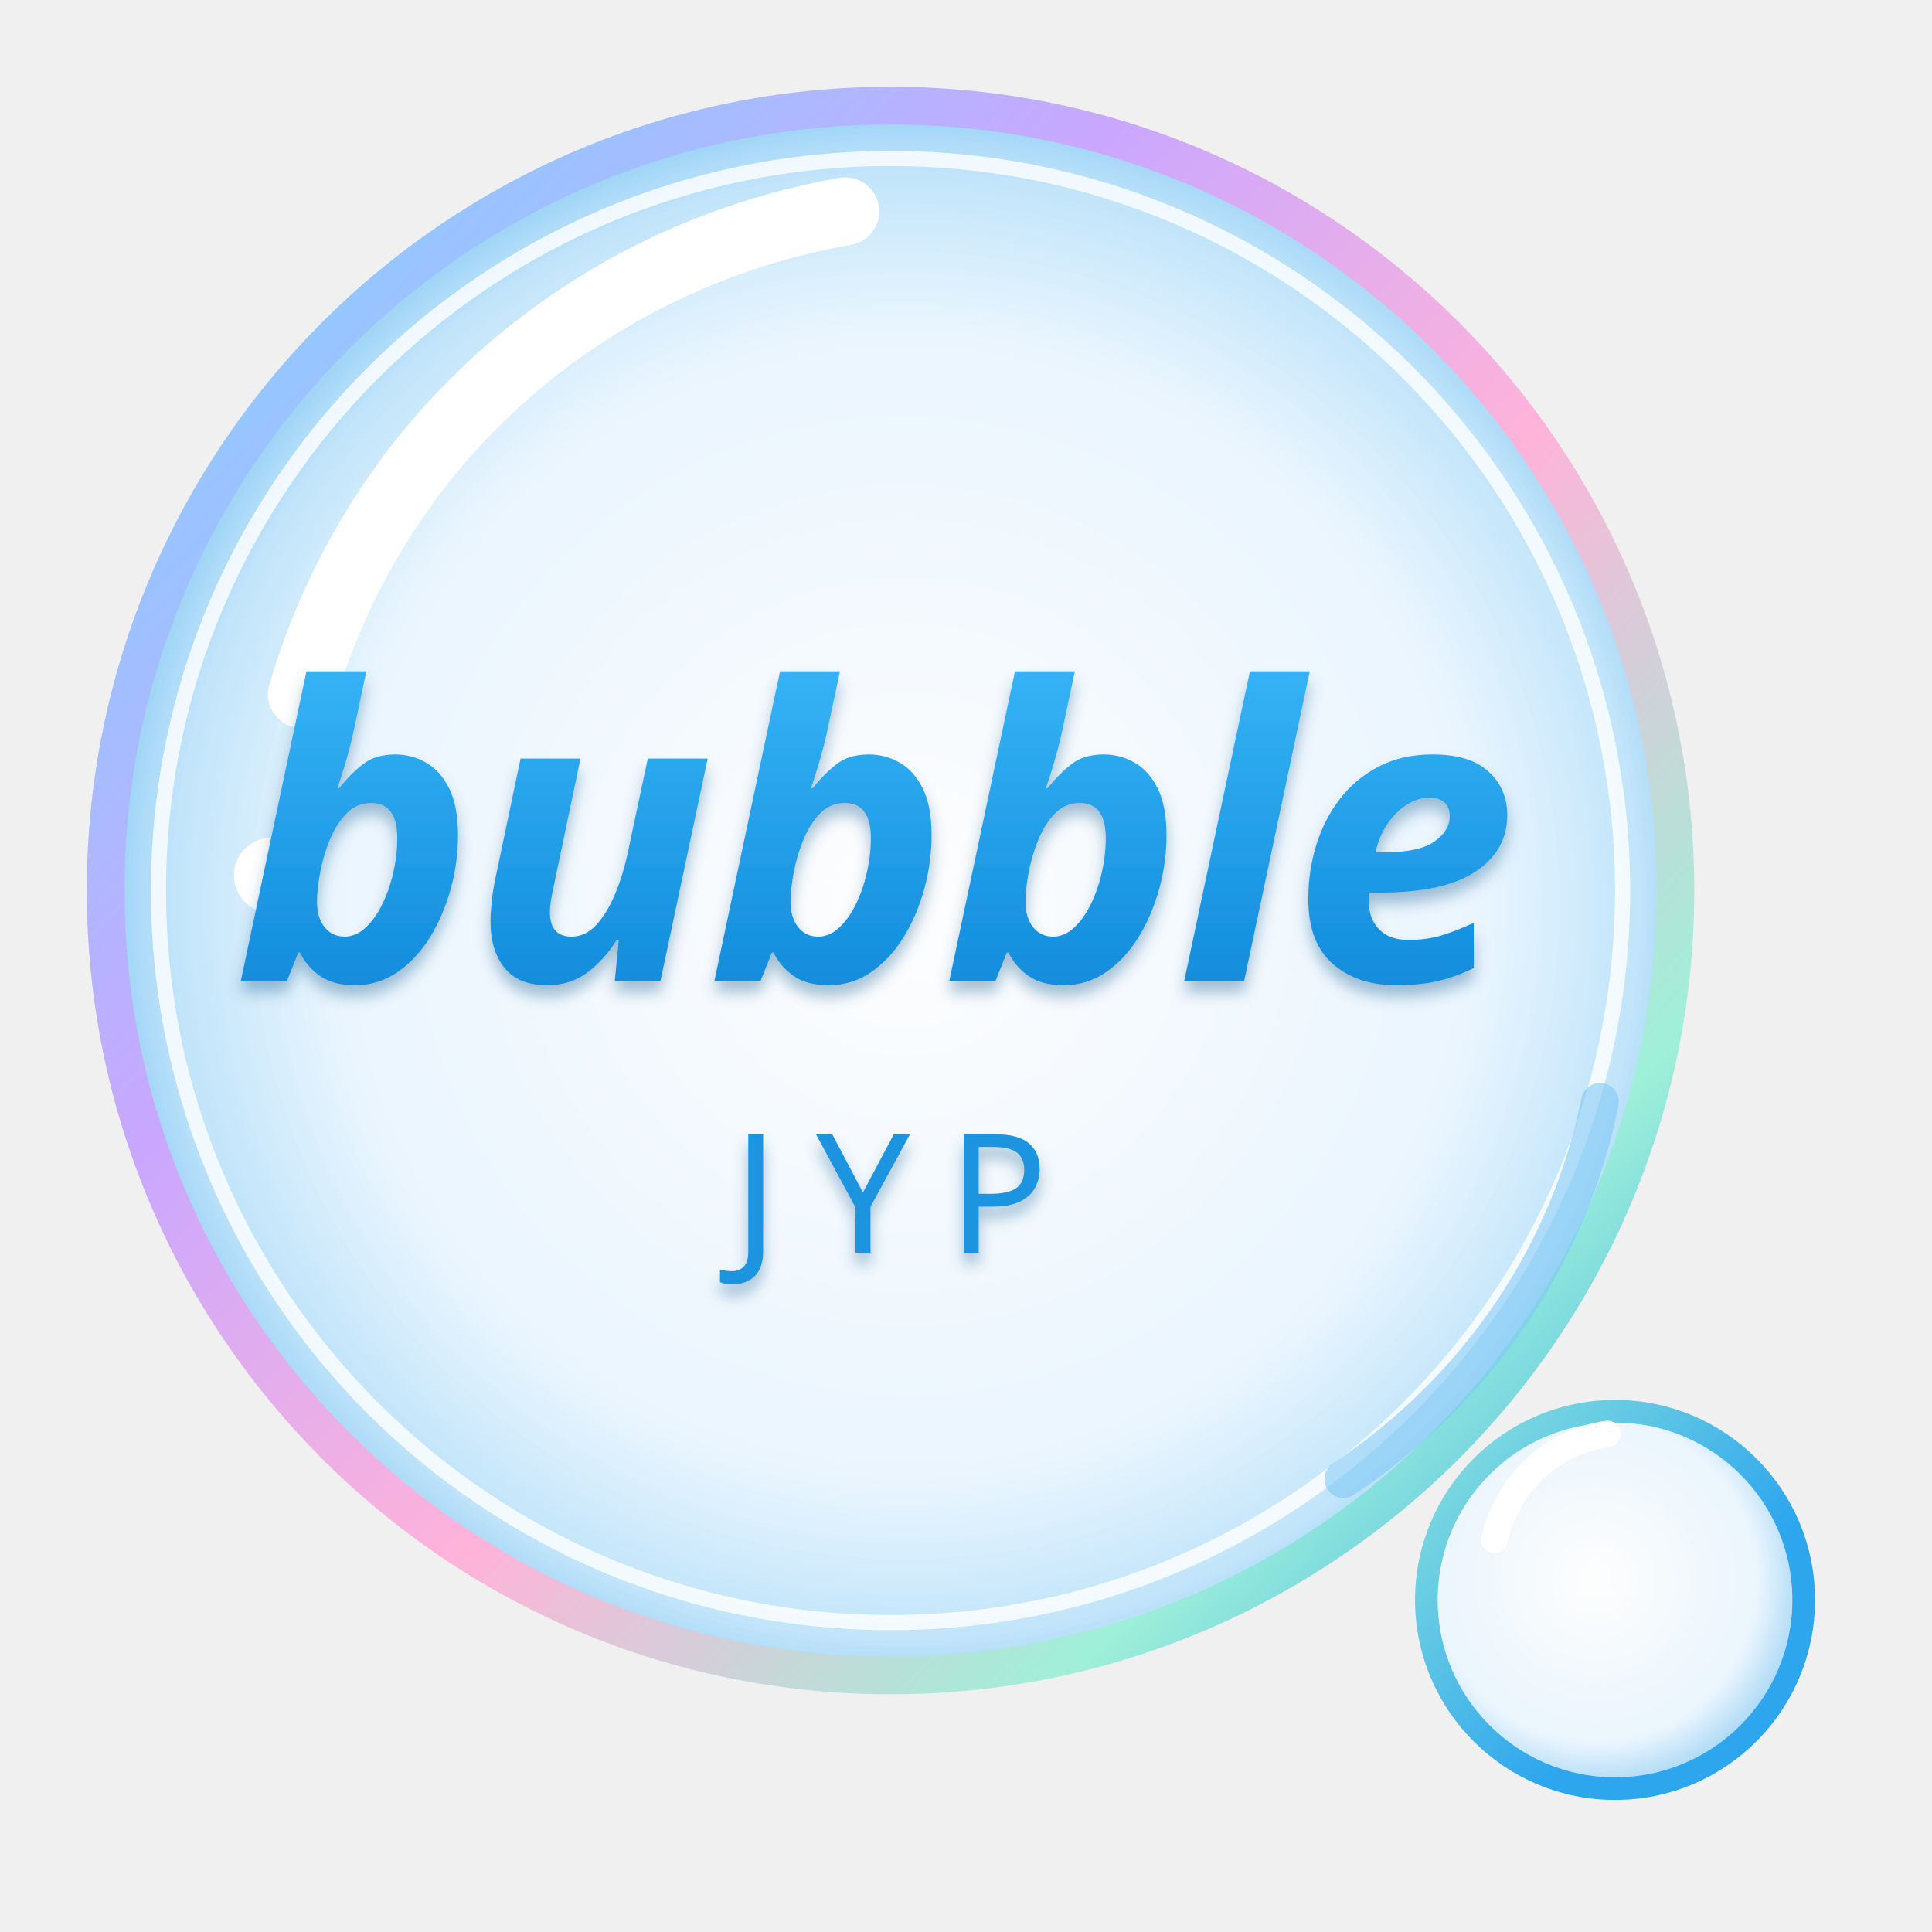
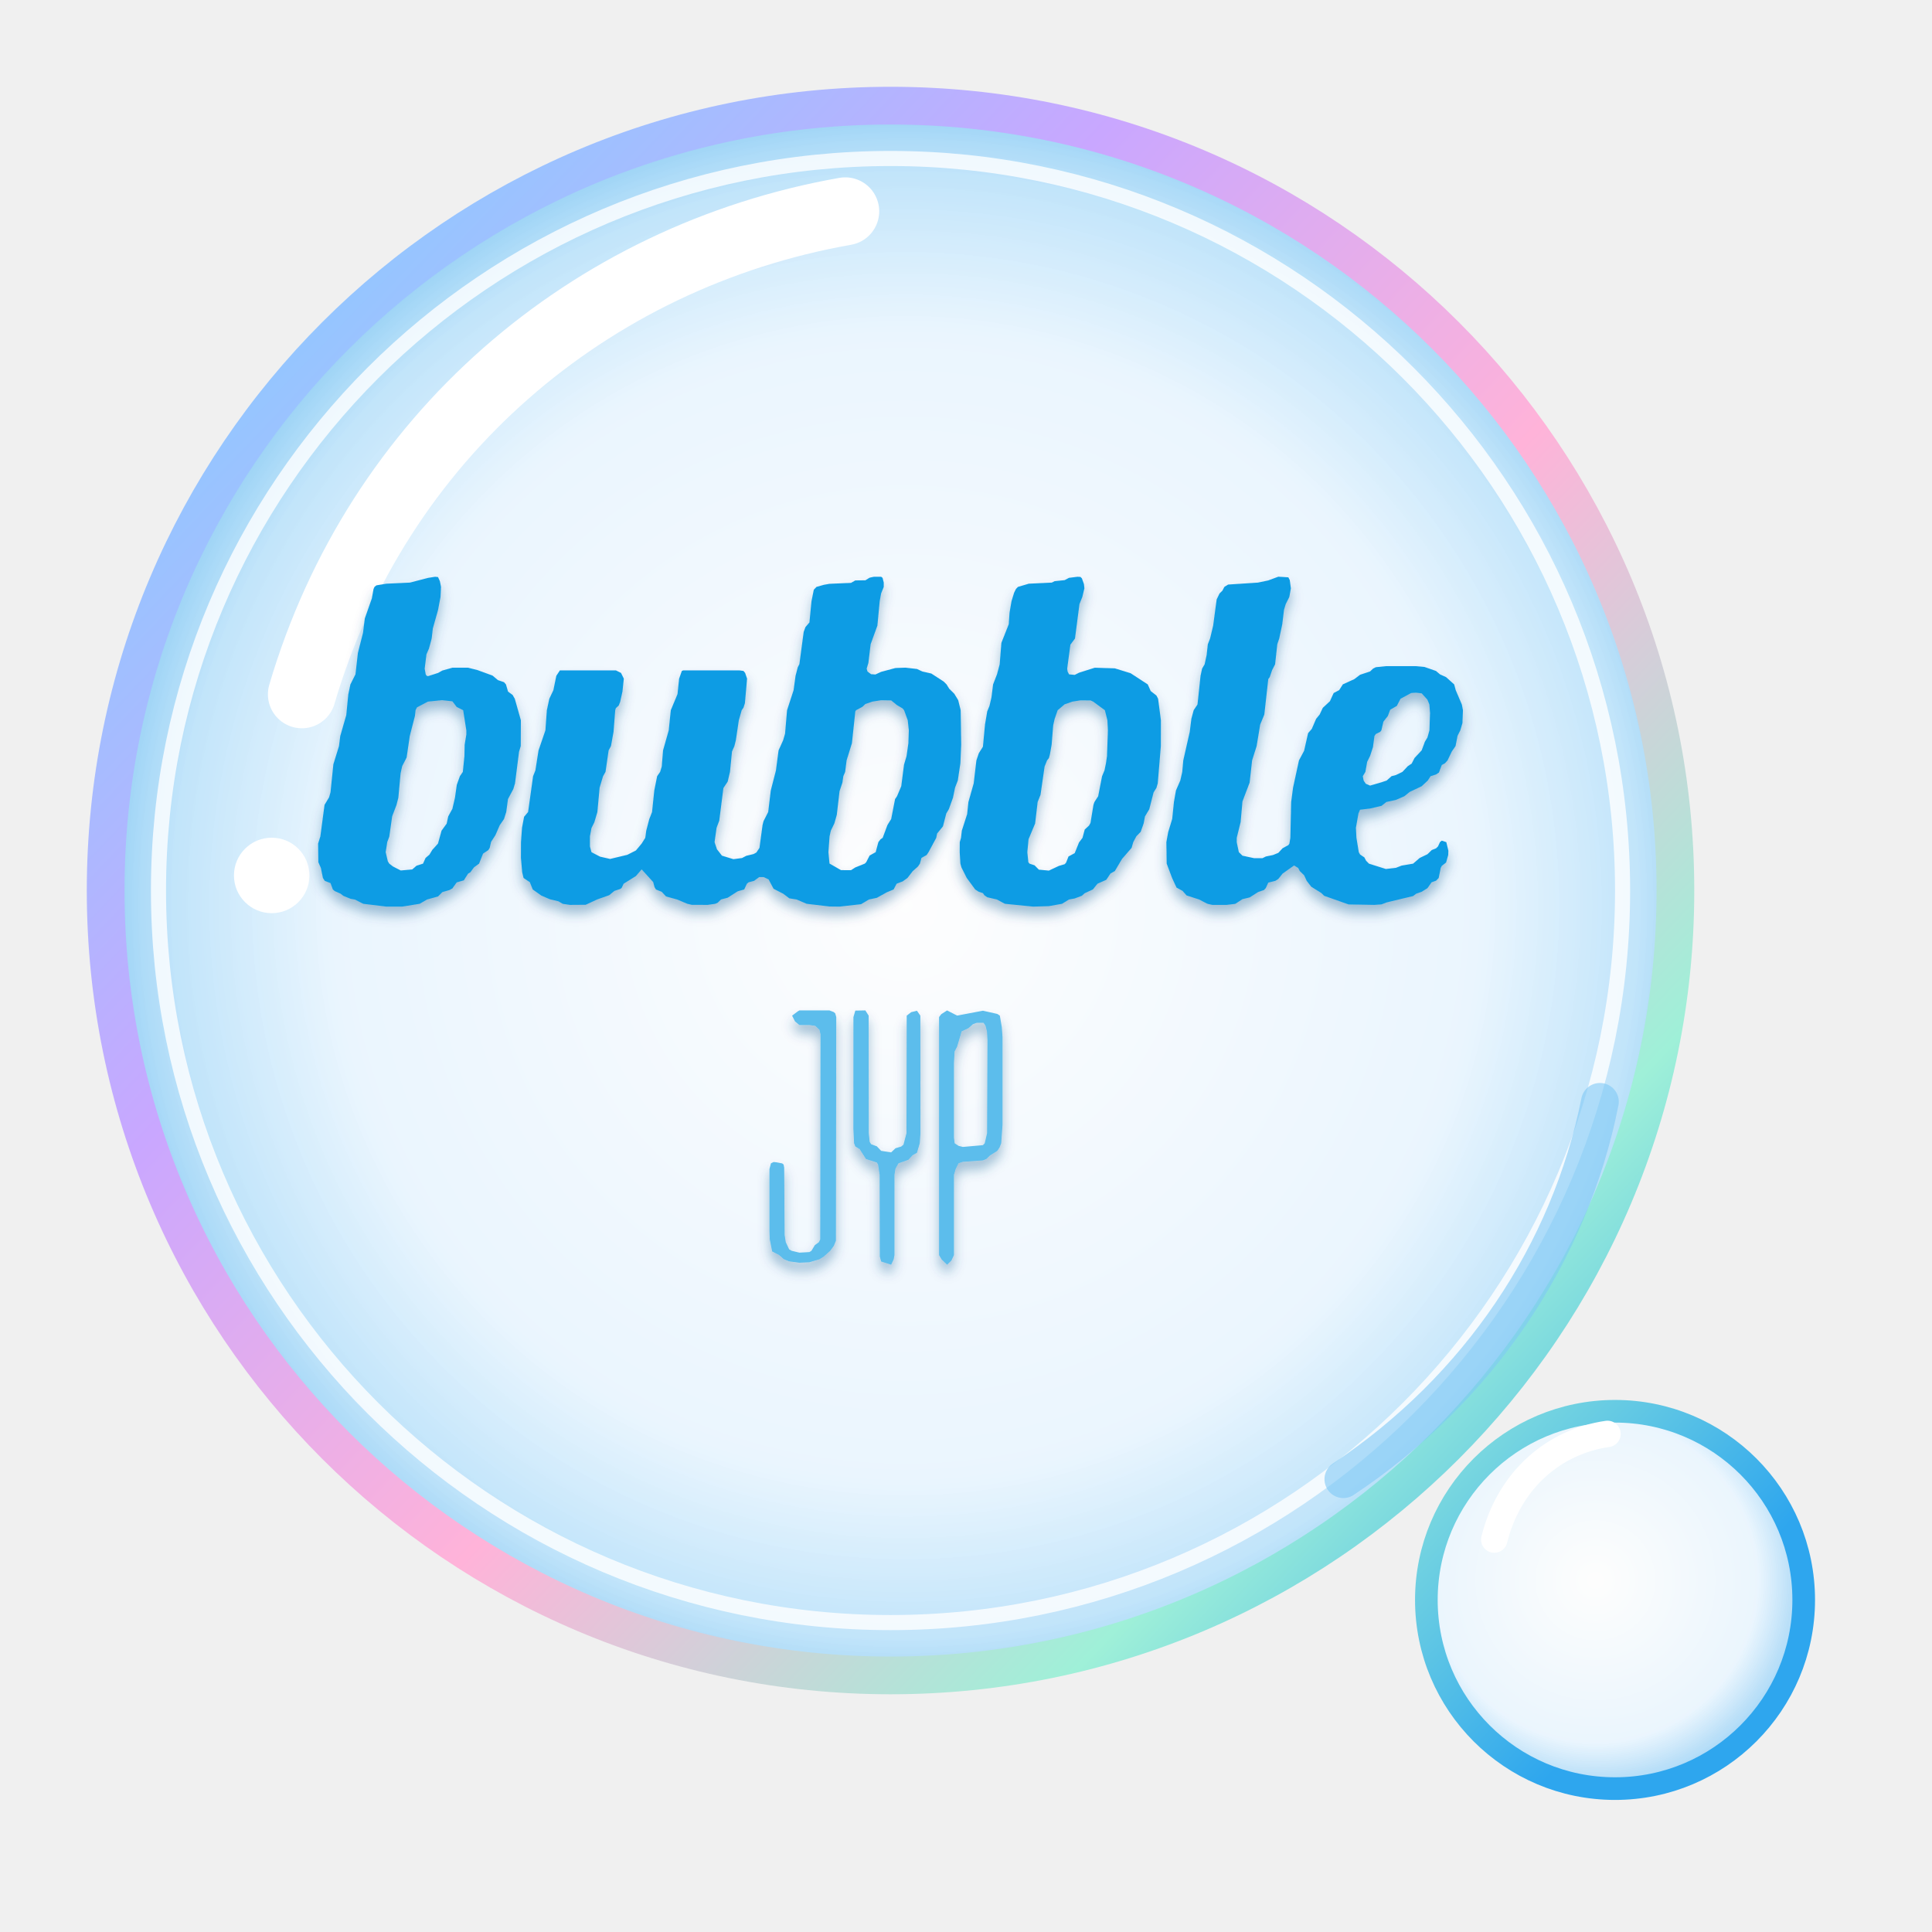
<svg xmlns="http://www.w3.org/2000/svg" width="256" height="256" viewBox="0 0 256 256">
  <defs>
    <radialGradient id="film" cx="120" cy="120" r="108" gradientUnits="userSpaceOnUse">
      <stop offset="0" stop-color="#FFFFFF" stop-opacity="0.92" />
      <stop offset="0.7" stop-color="#EAF6FF" stop-opacity="0.92" />
      <stop offset="0.9" stop-color="#BFE4FB" stop-opacity="0.95" />
      <stop offset="1" stop-color="#8CCBF3" stop-opacity="1" />
    </radialGradient>
    <linearGradient id="irid" x1="20" y1="30" x2="220" y2="220" gradientUnits="userSpaceOnUse">
      <stop offset="0" stop-color="#7FD3FF" />
      <stop offset="0.3" stop-color="#C9A7FF" />
      <stop offset="0.55" stop-color="#FFB3D9" />
      <stop offset="0.8" stop-color="#9FF0D8" />
      <stop offset="1" stop-color="#2EA6EE" />
    </linearGradient>
    <linearGradient id="txt" x1="0" y1="90" x2="0" y2="140" gradientUnits="userSpaceOnUse">
      <stop offset="0" stop-color="#34B2F5" />
      <stop offset="1" stop-color="#0B84D6" />
    </linearGradient>
    <filter id="ts" x="-20%" y="-40%" width="140%" height="180%">
      <feDropShadow dx="0" dy="1.5" stdDeviation="1" flood-color="#0A4E86" flood-opacity="0.35" />
    </filter>
+     <linearGradient id="logoCol" x1="0" y1="88" x2="0" y2="208" gradientUnits="userSpaceOnUse">
+       <stop offset="0" stop-color="#0A9CE4" />
+       <stop offset="0.55" stop-color="#0A9CE4" />
+       <stop offset="0.55" stop-color="#5BBDEC" />
+       <stop offset="1" stop-color="#5BBDEC" />
+     </linearGradient>
  </defs>
  <radialGradient id="film2" cx="0.45" cy="0.45" r="0.55">
    <stop offset="0" stop-color="#FFFFFF" stop-opacity="0.9" />
    <stop offset="0.75" stop-color="#EAF6FF" stop-opacity="0.9" />
    <stop offset="1" stop-color="#9ED3F5" />
  </radialGradient>
  <circle cx="214" cy="212" r="26" fill="url(#film2)" />
  <circle cx="214" cy="212" r="25" fill="none" stroke="url(#irid)" stroke-width="3" />
  <path d="M198 204 C200 196 206 191 213 190" fill="none" stroke="#FFFFFF" stroke-width="3.5" stroke-linecap="round" />
  <circle cx="118" cy="118" r="106" fill="url(#film)" />
  <circle cx="118" cy="118" r="104" fill="none" stroke="url(#irid)" stroke-width="5" />
  <circle cx="118" cy="118" r="97" fill="none" stroke="#FFFFFF" stroke-opacity="0.8" stroke-width="2" />
  <path d="M40 92 C50 58 78 34 112 28" fill="none" stroke="#FFFFFF" stroke-width="9" stroke-linecap="round" />
  <circle cx="36" cy="116" r="5" fill="#FFFFFF" />
  <path d="M178 196 C196 184 208 166 212 146" fill="none" stroke="#7FC8F5" stroke-opacity="0.6" stroke-width="5" stroke-linecap="round" />
-   <g filter="url(#ts)" text-anchor="middle" font-family="Segoe UI, Microsoft YaHei, sans-serif">
-     <text x="116" y="130" font-size="54" font-weight="700" font-style="italic" fill="url(#txt)" letter-spacing="-1">bubble</text>
-     <text x="118" y="166" font-size="22" font-weight="400" fill="#1C94E0" letter-spacing="5">JYP</text>
+   <g filter="url(#ts)" transform="translate(118 122) scale(0.76) translate(-129.14 -148.2)">
+     <path fill="url(#logoCol)" fill-rule="evenodd" d="M49.75 88.23L48.50 88.43L45.35 89.25L41.25 89.44L39.50 89.73L39.17 90.00L39.00 90.38L38.71 92.00L37.48 95.50L37.17 98.00L36.28 101.50L35.85 105.25L34.97 107.00L34.60 108.75L34.25 112.34L33.20 116.00L32.98 117.75L32.00 120.92L31.50 125.81L31.25 126.69L30.46 128.00L29.73 133.50L29.34 134.75L29.38 138.00L29.82 139.00L30.18 140.75L30.50 141.25L31.50 141.64L31.91 142.75L32.25 143.04L33.25 143.48L33.75 143.87L35.00 144.38L35.75 144.51L37.21 145.25L41.25 145.74L44.00 145.74L47.05 145.25L48.34 144.50L50.25 143.97L51.00 143.21L52.25 142.85L52.75 142.57L53.50 141.52L54.75 141.16L55.48 140.00L55.89 139.75L56.50 138.91L57.40 138.25L58.10 136.50L59.00 135.90L59.25 135.53L59.50 134.44L60.25 133.29L61.00 131.56L61.75 130.47L62.14 129.25L62.44 127.00L63.37 125.25L63.67 124.25L64.37 118.75L64.67 117.75L64.69 113.25L63.63 109.50L63.25 108.84L62.45 108.25L62.09 107.00L61.75 106.61L60.69 106.25L59.75 105.46L57.12 104.50L55.50 104.09L52.75 104.09L51.00 104.58L50.25 105.00L48.50 105.56L48.25 105.49L48.10 105.25L47.92 104.25L48.23 101.75L48.67 100.75L49.14 99.00L49.34 97.25L50.25 94.03L50.68 91.75L50.77 90.00L50.57 89.00L50.25 88.29ZM126.25 88.23L125.50 88.39L124.75 88.85L123.00 88.87L122.25 89.30L118.50 89.46L117.50 89.64L116.23 90.00L115.76 90.50L115.36 92.50L115.00 96.20L114.31 97.00L114.00 97.84L113.25 103.46L112.97 104.00L112.58 105.50L112.24 108.00L111.10 111.50L110.75 115.60L110.41 116.75L109.62 118.50L109.16 122.00L108.26 125.50L107.81 129.25L107.00 130.84L106.83 131.50L106.29 135.50L105.75 136.31L105.25 136.58L104.00 136.88L103.25 137.27L101.75 137.47L99.75 136.86L98.88 135.75L98.46 134.50L98.81 132.00L99.28 130.75L100.00 125.07L100.75 123.95L101.15 122.25L101.50 118.70L101.92 117.75L102.17 116.75L102.69 113.25L103.19 111.50L103.50 111.06L103.75 110.28L104.13 106.00L103.79 105.00L103.50 104.65L102.75 104.55L93.00 104.55L92.75 104.66L92.28 106.00L92.00 108.69L90.83 111.50L90.47 115.00L89.48 118.50L89.25 121.33L88.97 122.25L88.45 123.00L87.95 125.50L87.56 129.25L87.07 130.50L86.55 132.50L86.38 133.75L85.75 134.75L84.75 135.95L83.25 136.71L80.25 137.43L78.50 137.03L77.00 136.25L76.73 135.25L76.73 133.50L77.00 132.04L77.50 131.04L78.03 129.25L78.42 125.00L79.02 123.00L79.45 122.25L79.99 118.50L80.40 117.75L80.85 115.25L81.14 111.50L81.25 111.14L81.75 110.68L82.00 110.05L82.40 108.25L82.64 106.00L82.15 105.00L81.25 104.55L71.50 104.55L70.87 105.50L70.36 108.00L69.65 109.50L69.22 111.50L68.97 115.00L67.77 118.50L67.22 122.00L66.82 123.00L65.95 129.25L65.25 130.08L64.89 132.00L64.71 134.50L64.70 137.25L64.92 139.75L65.16 140.75L66.25 141.48L66.76 142.75L68.25 143.81L69.75 144.46L71.25 144.82L72.00 145.26L73.25 145.44L76.00 145.42L78.00 144.49L80.09 143.75L81.00 143.00L82.00 142.67L82.25 142.50L82.61 141.75L84.75 140.41L85.75 139.25L87.75 141.45L88.00 142.36L88.25 142.76L89.25 143.16L90.00 143.97L91.93 144.50L93.72 145.25L94.50 145.43L97.25 145.44L98.59 145.25L99.00 145.07L99.58 144.50L100.75 144.19L102.50 143.07L103.63 142.75L104.10 141.75L104.40 141.50L105.35 141.25L106.25 140.59L107.00 140.59L107.88 141.00L108.75 142.63L110.44 143.50L111.50 144.30L112.76 144.50L114.52 145.25L118.50 145.72L120.25 145.74L124.00 145.32L125.38 144.50L126.75 144.21L128.50 143.24L129.68 142.75L130.20 141.75L131.25 141.35L132.09 140.75L133.00 139.57L133.92 138.75L134.26 138.25L134.53 137.25L135.43 136.75L135.75 136.28L137.11 133.75L137.26 133.00L138.28 131.75L138.86 129.50L139.31 128.75L140.03 126.75L140.39 125.00L140.87 123.75L141.32 120.75L141.46 117.50L141.37 111.50L140.94 109.75L140.25 108.62L139.37 107.75L138.91 107.00L138.41 106.50L136.25 105.10L134.70 104.75L133.75 104.31L131.75 104.08L130.00 104.14L127.50 104.81L126.50 105.27L125.75 105.22L125.12 104.75L124.98 104.25L125.28 103.25L125.67 100.00L126.85 96.75L127.25 92.50L127.50 91.14L127.96 90.00L127.96 89.25L127.75 88.42L127.50 88.23ZM161.75 88.23L160.25 88.42L159.50 88.82L157.75 89.00L157.26 89.25L153.25 89.44L151.35 90.00L151.00 90.37L150.69 91.00L150.23 92.50L149.89 94.50L149.75 96.51L148.47 99.75L148.17 103.50L147.70 105.25L147.02 107.00L146.74 109.25L146.39 110.75L146.00 111.70L145.61 114.00L145.25 117.86L144.53 119.00L144.11 120.25L143.64 124.25L142.72 127.50L142.50 129.61L141.57 132.50L141.43 133.75L141.21 134.50L141.20 136.25L141.32 138.25L141.50 138.90L142.43 140.75L143.90 142.75L144.50 143.14L145.25 143.39L145.50 143.76L146.00 144.11L147.68 144.50L149.08 145.25L154.00 145.74L156.75 145.66L159.04 145.25L160.27 144.50L161.25 144.32L162.50 143.85L163.00 143.40L164.42 142.75L165.22 141.75L166.75 141.07L167.50 139.96L168.25 139.54L169.50 137.43L171.17 135.50L171.46 134.50L172.00 133.48L172.75 132.71L173.27 131.25L173.50 130.02L174.25 128.77L175.00 125.84L175.50 125.04L175.73 124.25L176.27 117.75L176.28 113.25L175.79 109.50L175.50 108.94L174.50 108.16L173.99 107.00L171.00 105.05L168.25 104.20L164.75 104.09L162.00 104.96L161.25 105.34L160.27 105.25L160.01 104.75L159.94 104.25L160.50 100.07L161.30 99.00L162.08 93.00L162.58 91.75L162.94 90.25L162.86 89.50L162.50 88.50L162.25 88.26ZM196.75 88.22L195.00 88.87L193.20 89.25L188.00 89.59L187.34 90.00L187.00 90.66L186.50 91.15L186.00 92.18L185.39 96.75L184.85 99.00L184.46 100.00L184.25 101.89L183.90 103.50L183.46 104.25L183.19 105.50L182.66 110.50L181.99 111.50L181.59 113.00L181.31 115.25L180.18 120.25L180.00 122.26L179.66 123.75L178.90 125.50L178.55 127.50L178.25 130.45L177.55 132.75L177.23 134.50L177.29 138.25L178.23 140.75L179.00 142.42L180.06 143.00L180.75 143.79L182.94 144.50L184.39 145.25L185.25 145.44L187.75 145.44L189.25 145.26L190.50 144.44L191.75 144.14L193.25 143.19L194.25 142.85L194.57 142.50L195.00 141.56L196.23 141.25L196.75 140.92L197.50 139.98L199.50 138.57L200.21 139.00L200.50 139.55L201.25 140.28L201.70 141.25L202.50 142.28L204.25 143.37L204.75 143.86L209.00 145.36L213.50 145.44L214.75 145.35L215.67 145.00L220.25 143.90L220.77 143.50L221.75 143.15L222.75 142.53L223.47 141.50L224.25 141.22L224.71 140.75L225.06 139.00L225.25 138.64L226.00 138.05L226.37 136.75L226.40 136.00L226.04 134.50L225.25 134.24L224.93 134.50L224.59 135.25L224.25 135.58L223.50 135.88L222.75 136.61L221.41 137.25L220.25 138.25L218.25 138.59L217.25 138.98L215.50 139.18L212.55 138.25L212.06 137.75L211.75 137.16L211.00 136.65L210.78 136.25L210.37 133.75L210.28 132.00L210.72 129.50L211.00 128.85L212.75 128.64L214.75 128.17L215.59 127.50L217.25 127.14L218.72 126.50L219.65 125.75L221.75 124.75L222.82 123.75L223.30 123.00L224.25 122.70L224.75 122.37L225.25 121.05L225.80 120.75L226.25 120.26L227.00 118.69L227.65 117.75L228.00 115.96L228.48 115.00L228.85 113.75L228.94 111.50L228.75 110.51L227.68 108.00L227.41 107.00L226.00 105.73L224.94 105.25L224.25 104.66L222.25 103.96L220.75 103.82L215.50 103.82L213.75 104.00L213.26 104.25L212.75 104.74L211.00 105.32L210.00 106.08L208.00 106.99L207.36 108.00L206.40 108.50L205.75 109.93L204.50 111.09L203.96 112.25L203.34 113.00L202.59 114.75L201.94 115.50L201.25 118.56L200.35 120.25L199.32 125.00L198.99 127.50L198.85 133.75L198.68 134.75L198.50 135.02L197.50 135.56L196.75 136.37L195.81 136.75L194.59 137.00L194.00 137.29L192.50 137.29L190.50 136.86L189.87 136.25L189.50 134.52L189.50 133.75L190.18 131.00L190.50 127.40L191.75 124.12L192.18 120.25L192.97 117.75L193.59 114.00L194.31 112.25L195.00 106.06L195.25 105.74L195.67 104.50L196.19 103.50L196.57 100.00L196.91 99.00L197.44 96.50L197.74 94.00L198.04 93.00L198.67 91.75L198.94 90.25L198.75 88.82L198.50 88.33ZM219.92 108.50L220.75 108.44L221.75 108.56L222.75 109.67L223.09 110.50L223.20 112.00L223.10 115.00L222.75 116.25L222.30 117.00L221.75 118.49L220.50 119.83L220.00 120.81L219.33 121.25L218.39 122.25L217.25 122.80L216.49 123.00L215.65 123.75L214.75 124.06L212.75 124.64L212.00 124.32L211.62 123.75L211.48 123.00L211.93 122.25L212.24 120.50L212.75 119.47L213.25 117.94L213.51 116.00L213.75 115.65L214.50 115.28L214.72 115.00L215.07 113.50L215.85 112.50L216.25 111.42L217.41 110.75L218.06 109.50ZM50.97 109.75L52.75 109.95L53.50 110.93L54.63 111.50L55.18 115.00L55.18 115.75L54.89 117.50L54.85 119.50L54.57 122.25L54.06 123.00L53.52 124.50L53.20 126.75L52.75 128.69L52.03 130.00L51.75 131.28L50.86 132.50L50.24 134.75L49.25 135.85L48.75 136.68L48.08 137.25L47.63 138.25L46.50 138.61L45.75 139.26L43.75 139.44L42.40 138.75L41.75 138.25L41.50 137.86L41.12 136.25L41.39 134.50L41.75 133.54L42.25 130.00L43.00 128.03L43.33 126.75L43.72 122.50L44.00 121.24L44.77 119.75L45.32 116.00L46.22 112.50L46.33 111.50L46.58 111.00L48.49 110.00ZM125.98 110.00L127.50 109.76L129.25 109.79L130.25 110.60L131.25 111.19L131.50 111.50L132.14 113.25L132.33 115.00L132.25 117.27L131.93 119.50L131.49 121.00L131.01 124.75L130.27 126.50L129.93 127.00L129.25 130.48L128.61 131.50L127.77 133.75L127.40 134.00L127.02 134.50L126.55 136.25L125.50 136.83L124.90 138.00L124.65 138.25L123.00 138.91L122.25 139.39L120.50 139.38L118.50 138.23L118.31 136.25L118.51 133.50L118.73 132.50L119.34 131.25L119.77 129.75L120.25 125.62L120.75 124.12L120.91 123.00L121.23 122.25L121.48 120.25L122.41 117.25L123.00 111.70L123.13 111.50L124.25 110.90L124.75 110.42ZM160.86 110.00L162.25 109.78L164.00 109.79L164.47 110.00L166.51 111.50L166.95 113.25L167.04 115.00L166.88 119.50L166.70 120.75L166.44 122.00L166.02 123.00L165.34 126.50L164.69 127.50L164.52 128.00L164.00 131.16L163.75 131.61L163.00 132.30L162.61 133.75L162.00 134.56L161.25 136.42L160.17 137.00L159.75 138.07L159.50 138.35L158.50 138.64L156.75 139.46L155.00 139.30L154.25 138.54L153.37 138.25L153.17 138.00L152.99 136.25L153.20 134.00L154.35 131.25L154.79 127.50L155.29 126.25L156.00 121.32L156.43 120.25L156.75 119.85L156.92 119.25L157.23 117.50L157.50 114.14L157.75 113.03L158.28 111.50L159.50 110.47ZM113.00 163.98L111.98 164.75L112.48 165.75L113.25 166.39L115.00 166.39L116.00 166.53L116.75 167.22L116.93 168.00L116.88 203.75L116.65 204.25L115.95 204.75L115.35 205.75L115.00 205.97L113.25 206.07L111.91 205.75L111.47 205.50L110.88 204.25L110.68 203.00L110.60 191.25L110.50 190.72L110.25 190.51L109.25 190.32L108.75 190.27L108.29 190.50L108.03 191.50L108.03 202.25L108.08 203.75L108.50 205.86L109.72 206.50L110.50 207.19L111.00 207.41L111.50 207.60L113.25 207.83L115.00 207.75L116.75 207.23L117.50 206.76L118.63 205.75L119.25 204.90L119.62 204.00L119.68 165.00L119.50 164.36L119.25 164.13L118.50 163.84L113.25 163.84ZM123.00 163.87L122.67 165.00L122.66 184.50L122.78 187.00L123.00 187.56L123.75 188.02L124.86 189.75L126.75 190.36L126.97 190.75L127.24 192.50L127.27 206.75L127.50 207.62L129.25 208.18L129.69 207.25L129.83 206.50L129.83 192.50L130.00 191.44L130.53 190.50L132.25 189.89L133.00 189.08L133.75 188.66L134.24 187.00L134.36 185.25L134.34 164.75L133.75 163.90L132.75 164.14L131.96 164.75L131.92 185.25L131.39 187.25L131.00 187.57L130.00 187.87L129.25 188.59L127.50 188.32L126.75 187.53L125.75 187.16L125.51 186.75L125.35 185.25L125.33 164.75L124.75 163.84ZM139.00 163.84L137.98 164.50L137.60 165.00L137.60 206.50L138.04 207.25L139.00 208.18L139.75 207.46L140.20 206.50L140.20 192.50L140.50 191.50L141.00 190.49L141.75 190.24L145.25 189.99L145.84 189.75L146.50 189.12L147.75 188.33L148.15 187.75L148.44 187.00L148.67 183.75L148.67 168.50L148.54 166.75L148.20 164.75L147.75 164.45L145.25 163.89L140.75 164.74ZM144.17 166.00L145.35 166.00L145.69 166.50L145.95 167.50L146.04 169.00L145.97 185.25L145.56 187.00L145.25 187.33L141.75 187.64L141.00 187.45L140.32 187.00L140.20 186.00L140.20 173.00L140.31 171.00L140.75 170.16L141.54 167.50L142.75 166.92L143.50 166.25Z" />
  </g>
</svg>
